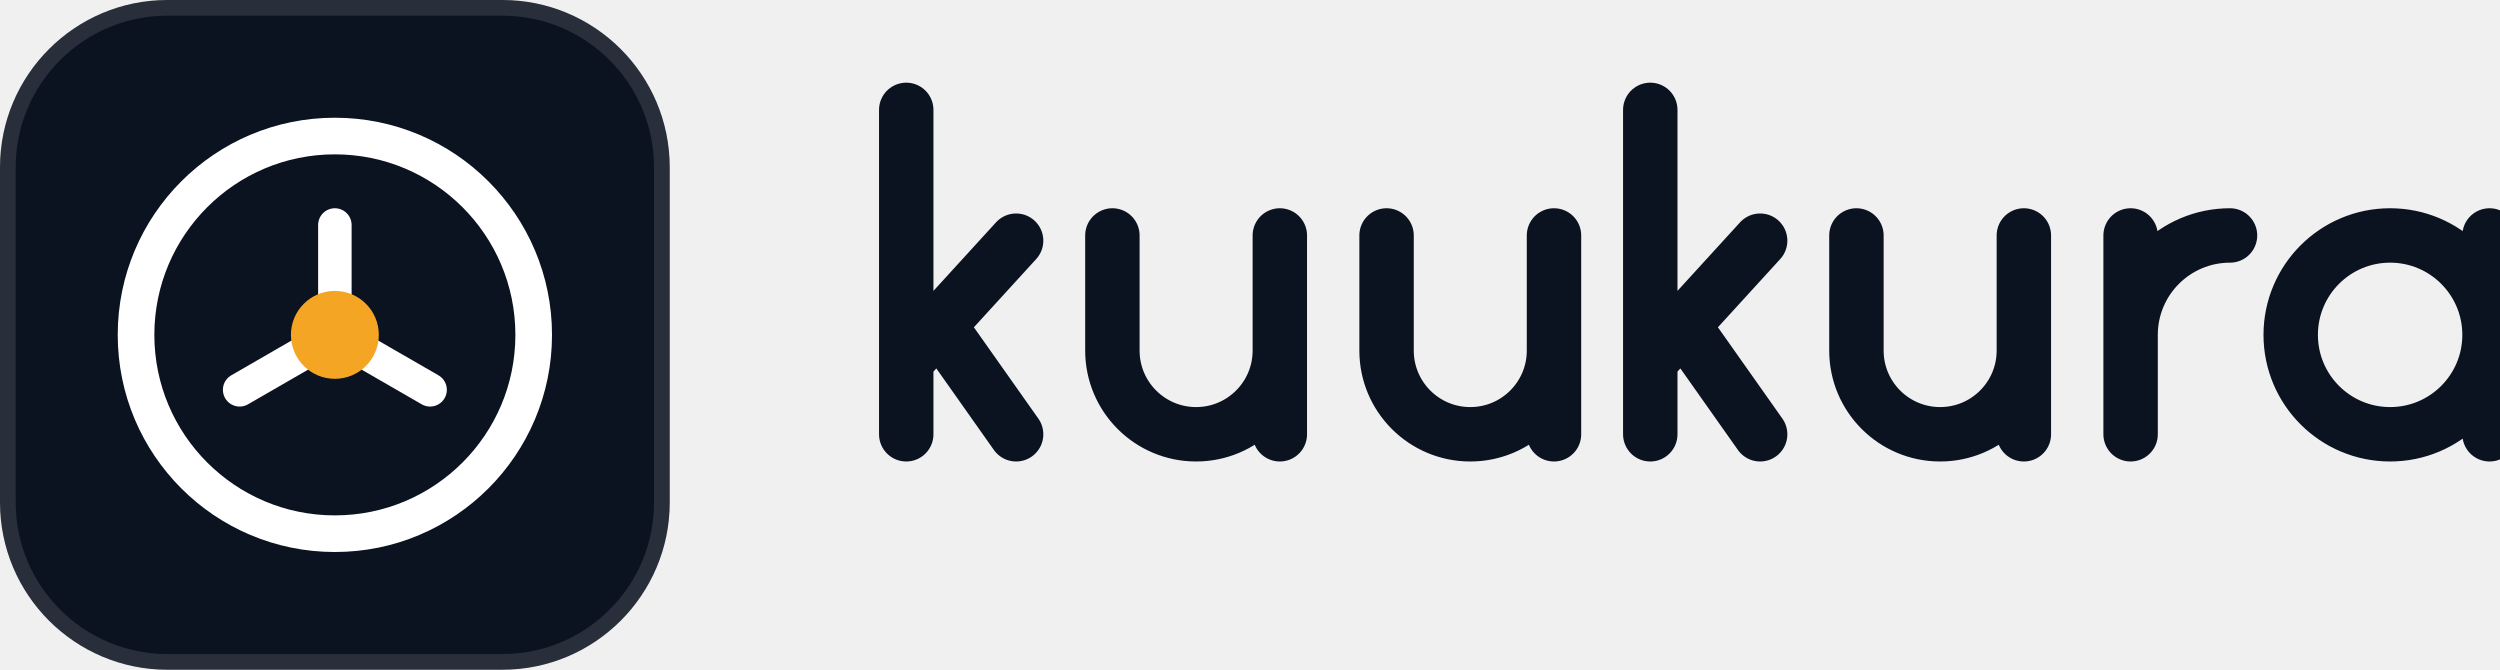
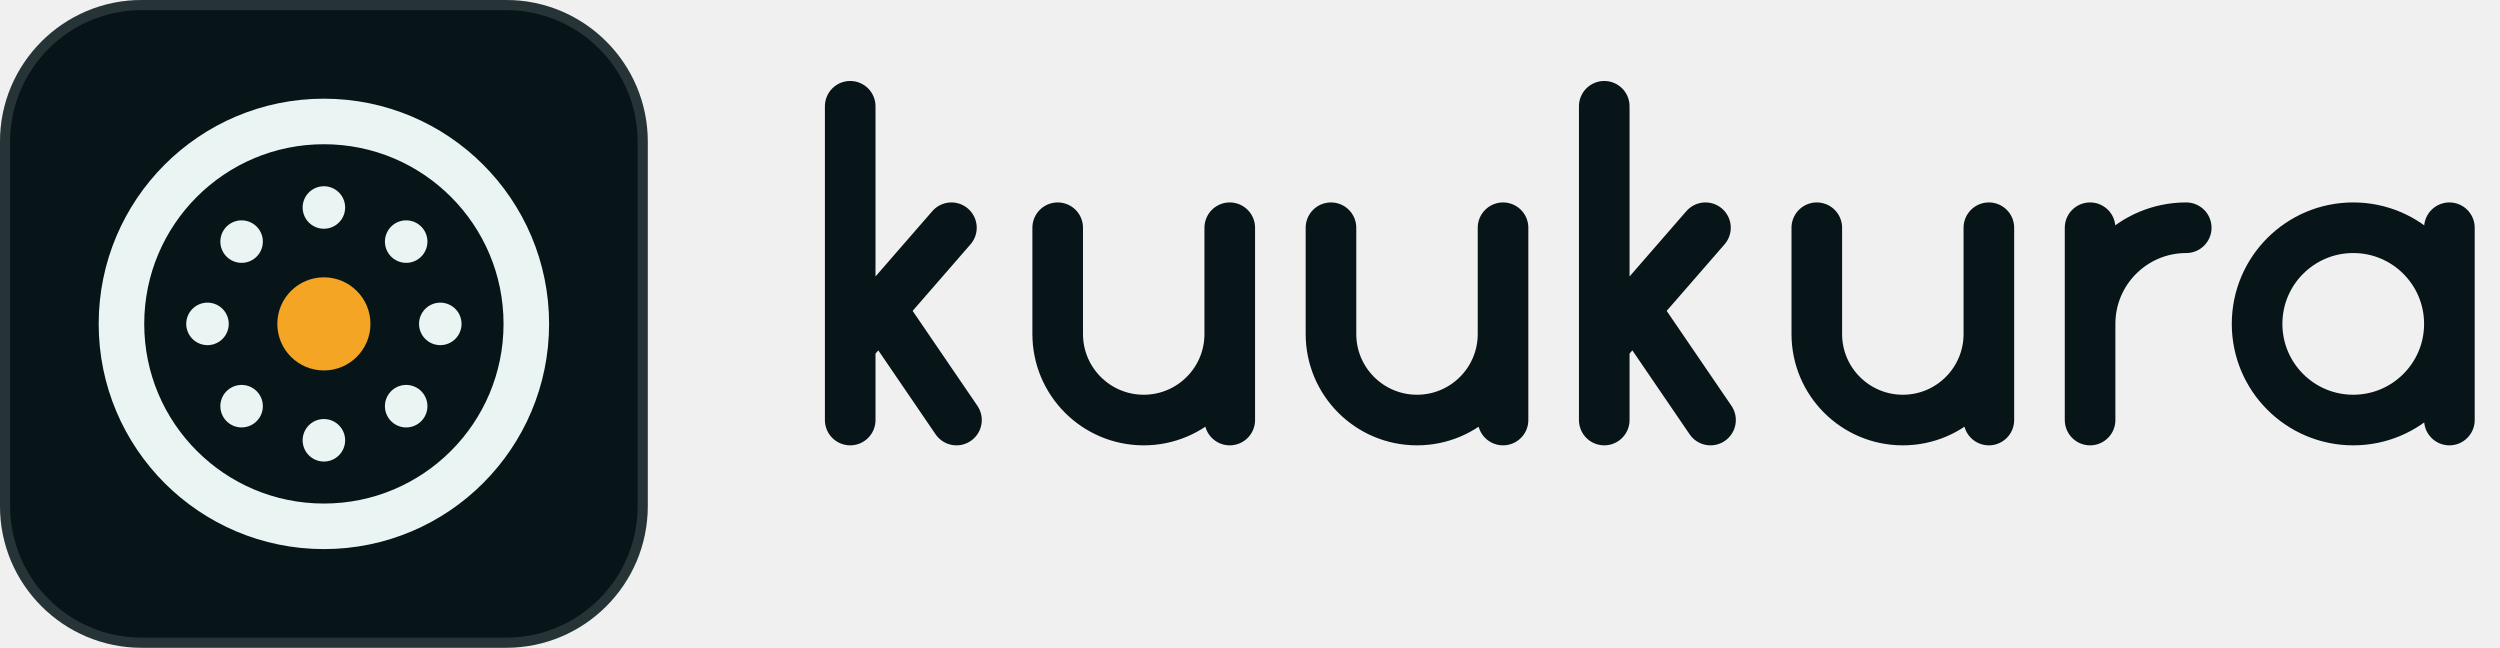
- <svg xmlns="http://www.w3.org/2000/svg" viewBox="0 0 238.9 64" fill="none" role="img" aria-label="kuukura">
+ <svg xmlns="http://www.w3.org/2000/svg" viewBox="0 0 247 64" fill="none" role="img" aria-label="kuukura">
  <style>
-     .word { stroke: #0B1220 }
-     @media (prefers-color-scheme: dark) { .word { stroke: #EEF2F7 } }
+     .tile { fill: #071519 }
+     .word { stroke: #071519 }
+     @media (prefers-color-scheme: dark) { .tile { fill: #16373d } .word { stroke: #EAF4F2 } }
  </style>
-   <rect width="64" height="64" rx="16" fill="#0B1220" />
-   <rect x=".75" y=".75" width="62.5" height="62.5" rx="15.25" stroke="#fff" stroke-opacity=".12" stroke-width="1.5" />
-   <circle cx="32" cy="32" r="19" stroke="#fff" stroke-width="3.5" />
-   <path d="M32 21.5V32M41.1 37.25 32 32M22.9 37.25 32 32" stroke="#fff" stroke-width="3.2" stroke-linecap="round" stroke-linejoin="round" />
-   <circle cx="32" cy="32" r="4.2" fill="#F5A524" />
-   <path class="word" transform="translate(86.6 41.5)" d="M0 -31V0M10.5 -18.5L0 -7M3.3 -10.2L10.5 0M19.7 -19V-8a8 8 0 0 0 16 0M35.7 -19V0M45.9 -19V-8a8 8 0 0 0 16 0M61.9 -19V0M71.1 -31V0M81.6 -18.5L71.1 -7M74.4 -10.2L81.6 0M90.8 -19V-8a8 8 0 0 0 16 0M106.8 -19V0M117 -19V0M117 -9.5a9.5 9.5 0 0 1 9.5 -9.5M151.3 -19V0M151.3 -9.5a9.5 9.5 0 1 0 -19 0a9.5 9.5 0 1 0 19 0" stroke-width="5.2" stroke-linecap="round" stroke-linejoin="round" />
+   <rect class="tile" width="64" height="64" rx="14" />
+   <rect x=".5" y=".5" width="63" height="63" rx="13.5" stroke="#EAF4F2" stroke-opacity=".14" />
+   <circle cx="32" cy="32" r="20" stroke="#EAF4F2" stroke-width="4.5" />
+   <path d="M32 20.5h0M32 43.5h0M20.5 32h0M43.5 32h0M23.87 23.87h0M40.13 23.87h0M23.87 40.13h0M40.13 40.13h0" stroke="#EAF4F2" stroke-width="4.2" stroke-linecap="round" />
+   <circle cx="32" cy="32" r="4.6" fill="#F5A524" />
+   <path class="word" transform="translate(84 41.5)" d="M0 -31V0M10 -19L0 -7.5M3.2 -10.7L10.5 0M20.5 -19V-8.5A8.5 8.5 0 0 0 37.5 -8.5M37.5 -19V0M47.5 -19V-8.5A8.5 8.5 0 0 0 64.5 -8.5M64.5 -19V0M74.5 -31V0M84.5 -19L74.5 -7.5M77.7 -10.7L85 0M95.5 -19V-8.5A8.5 8.5 0 0 0 112.5 -8.5M112.5 -19V0M122.5 -19V0M122.5 -9.5A9.5 9.5 0 0 1 132 -19M158 -9.5A9.5 9.5 0 1 0 139 -9.5A9.5 9.5 0 1 0 158 -9.5M158 -19V0" stroke-width="5" stroke-linecap="round" stroke-linejoin="round" />
</svg>
